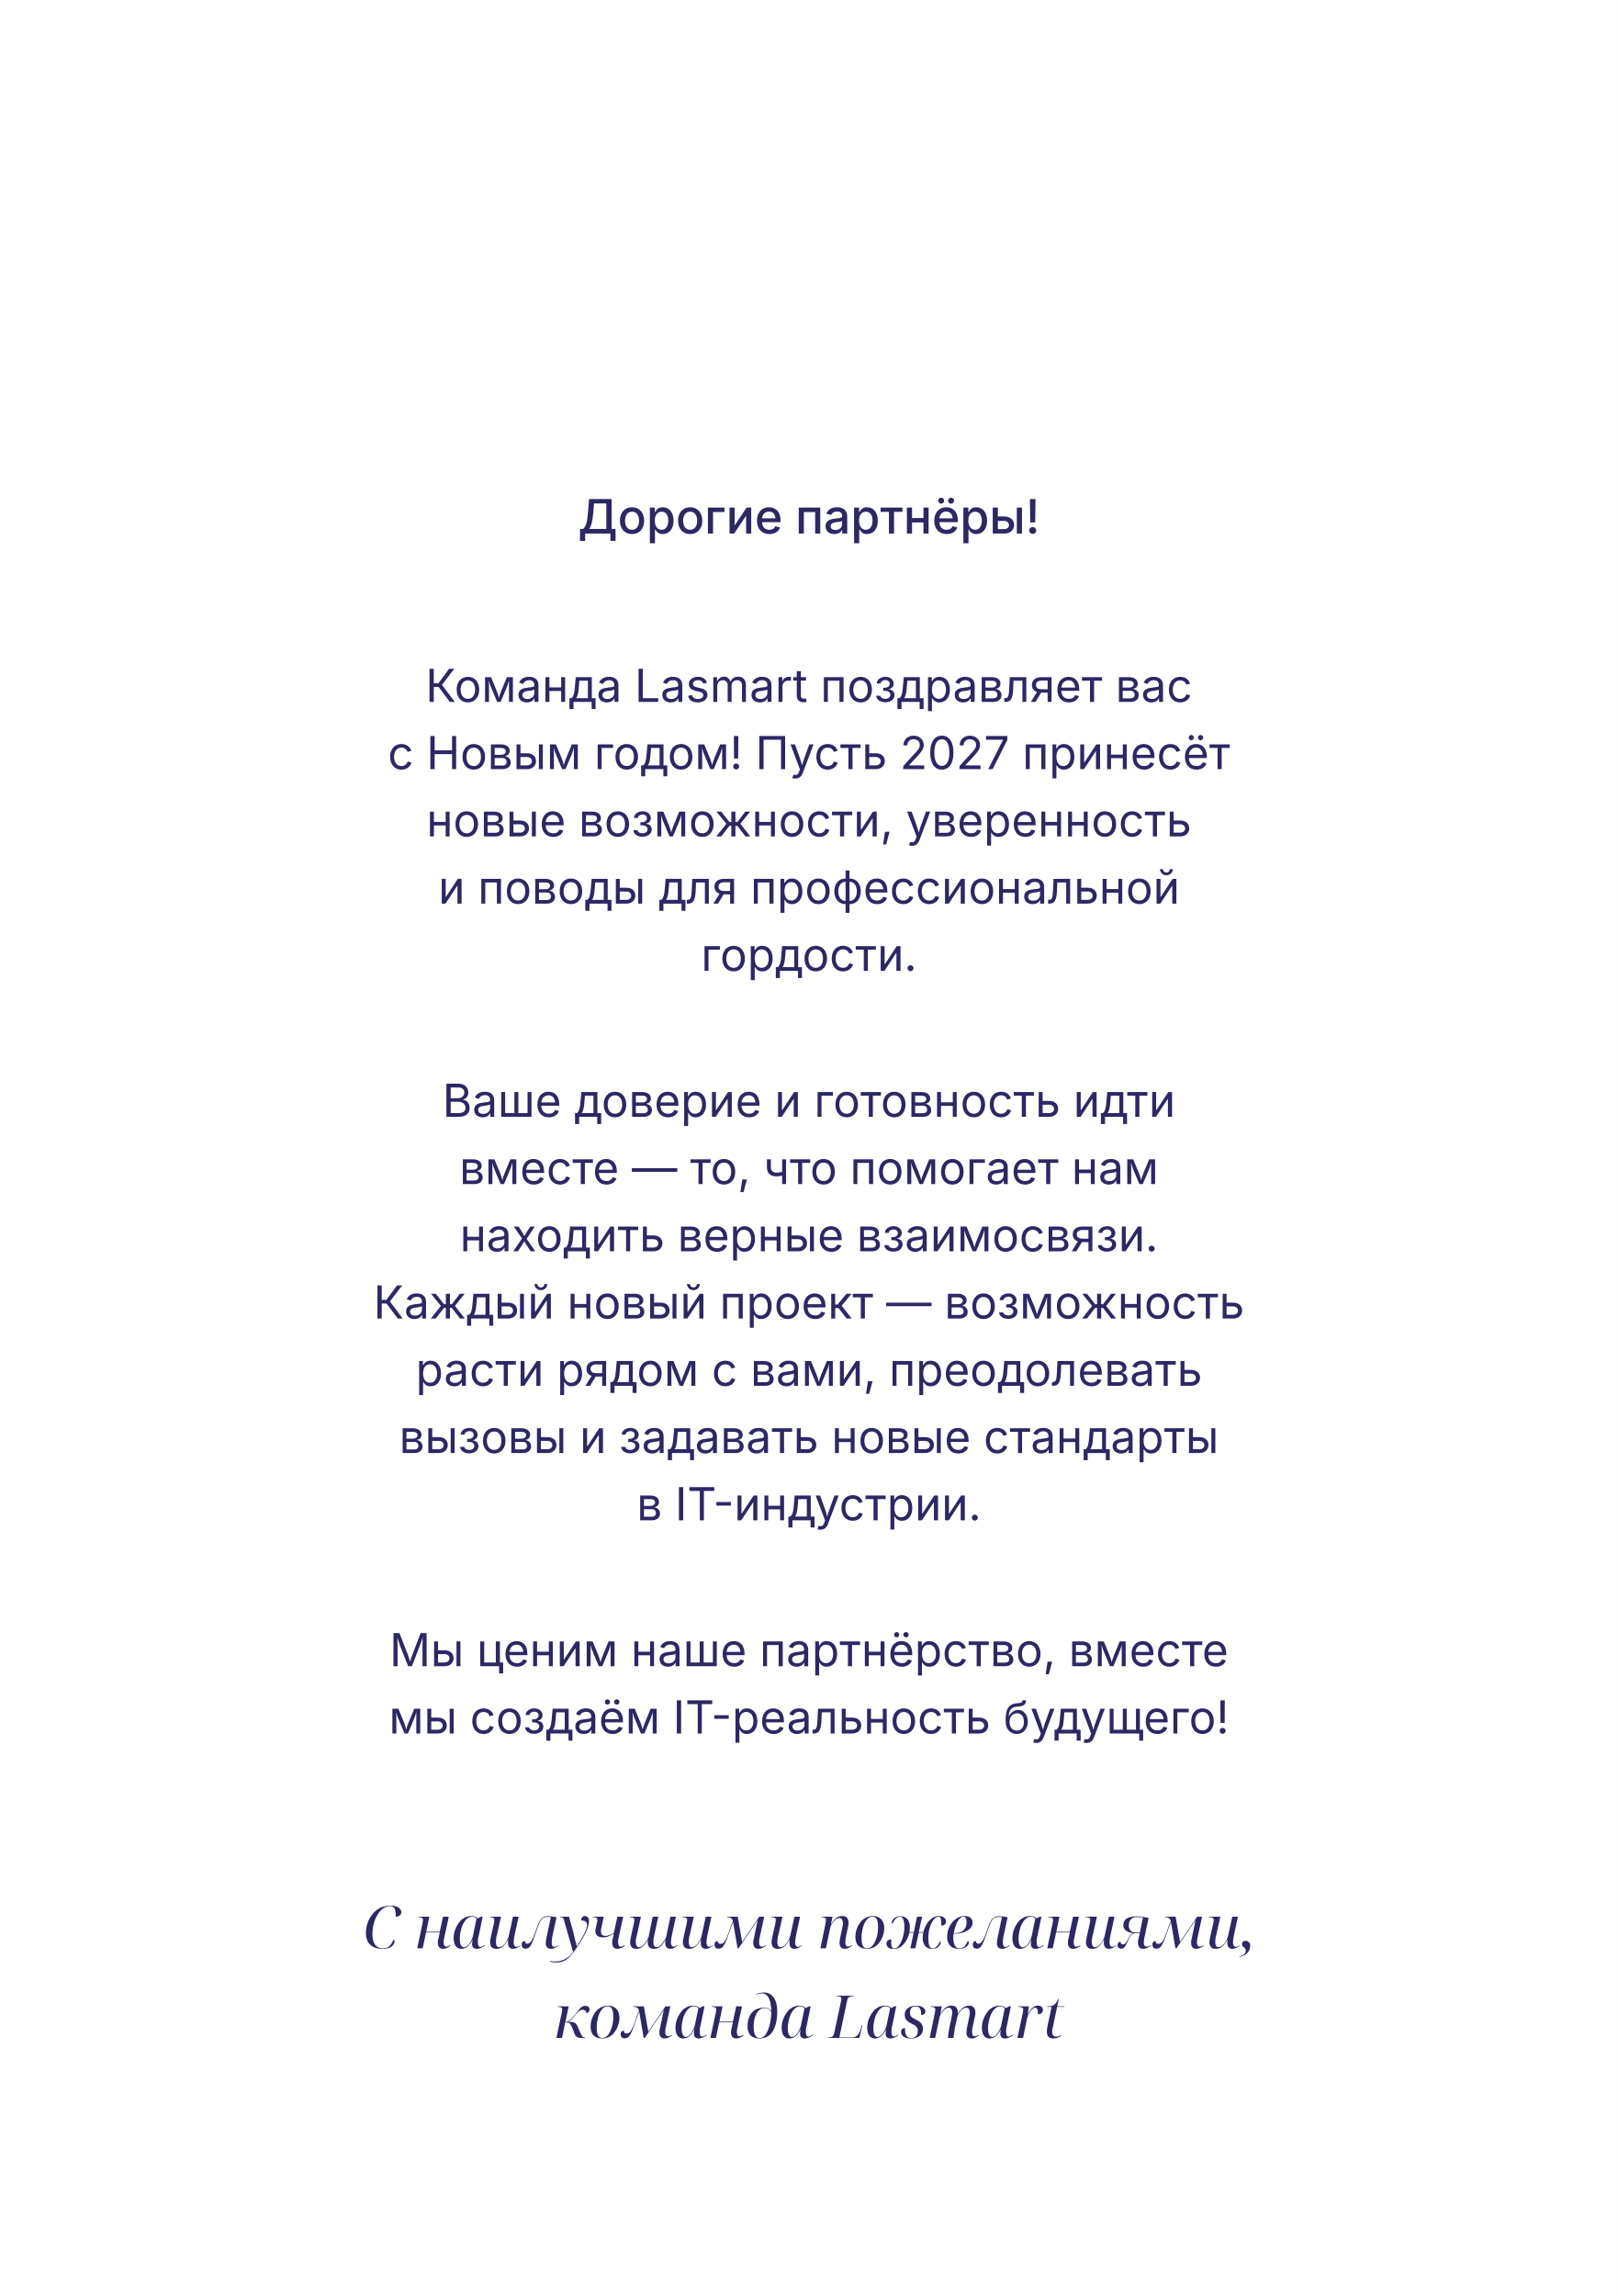
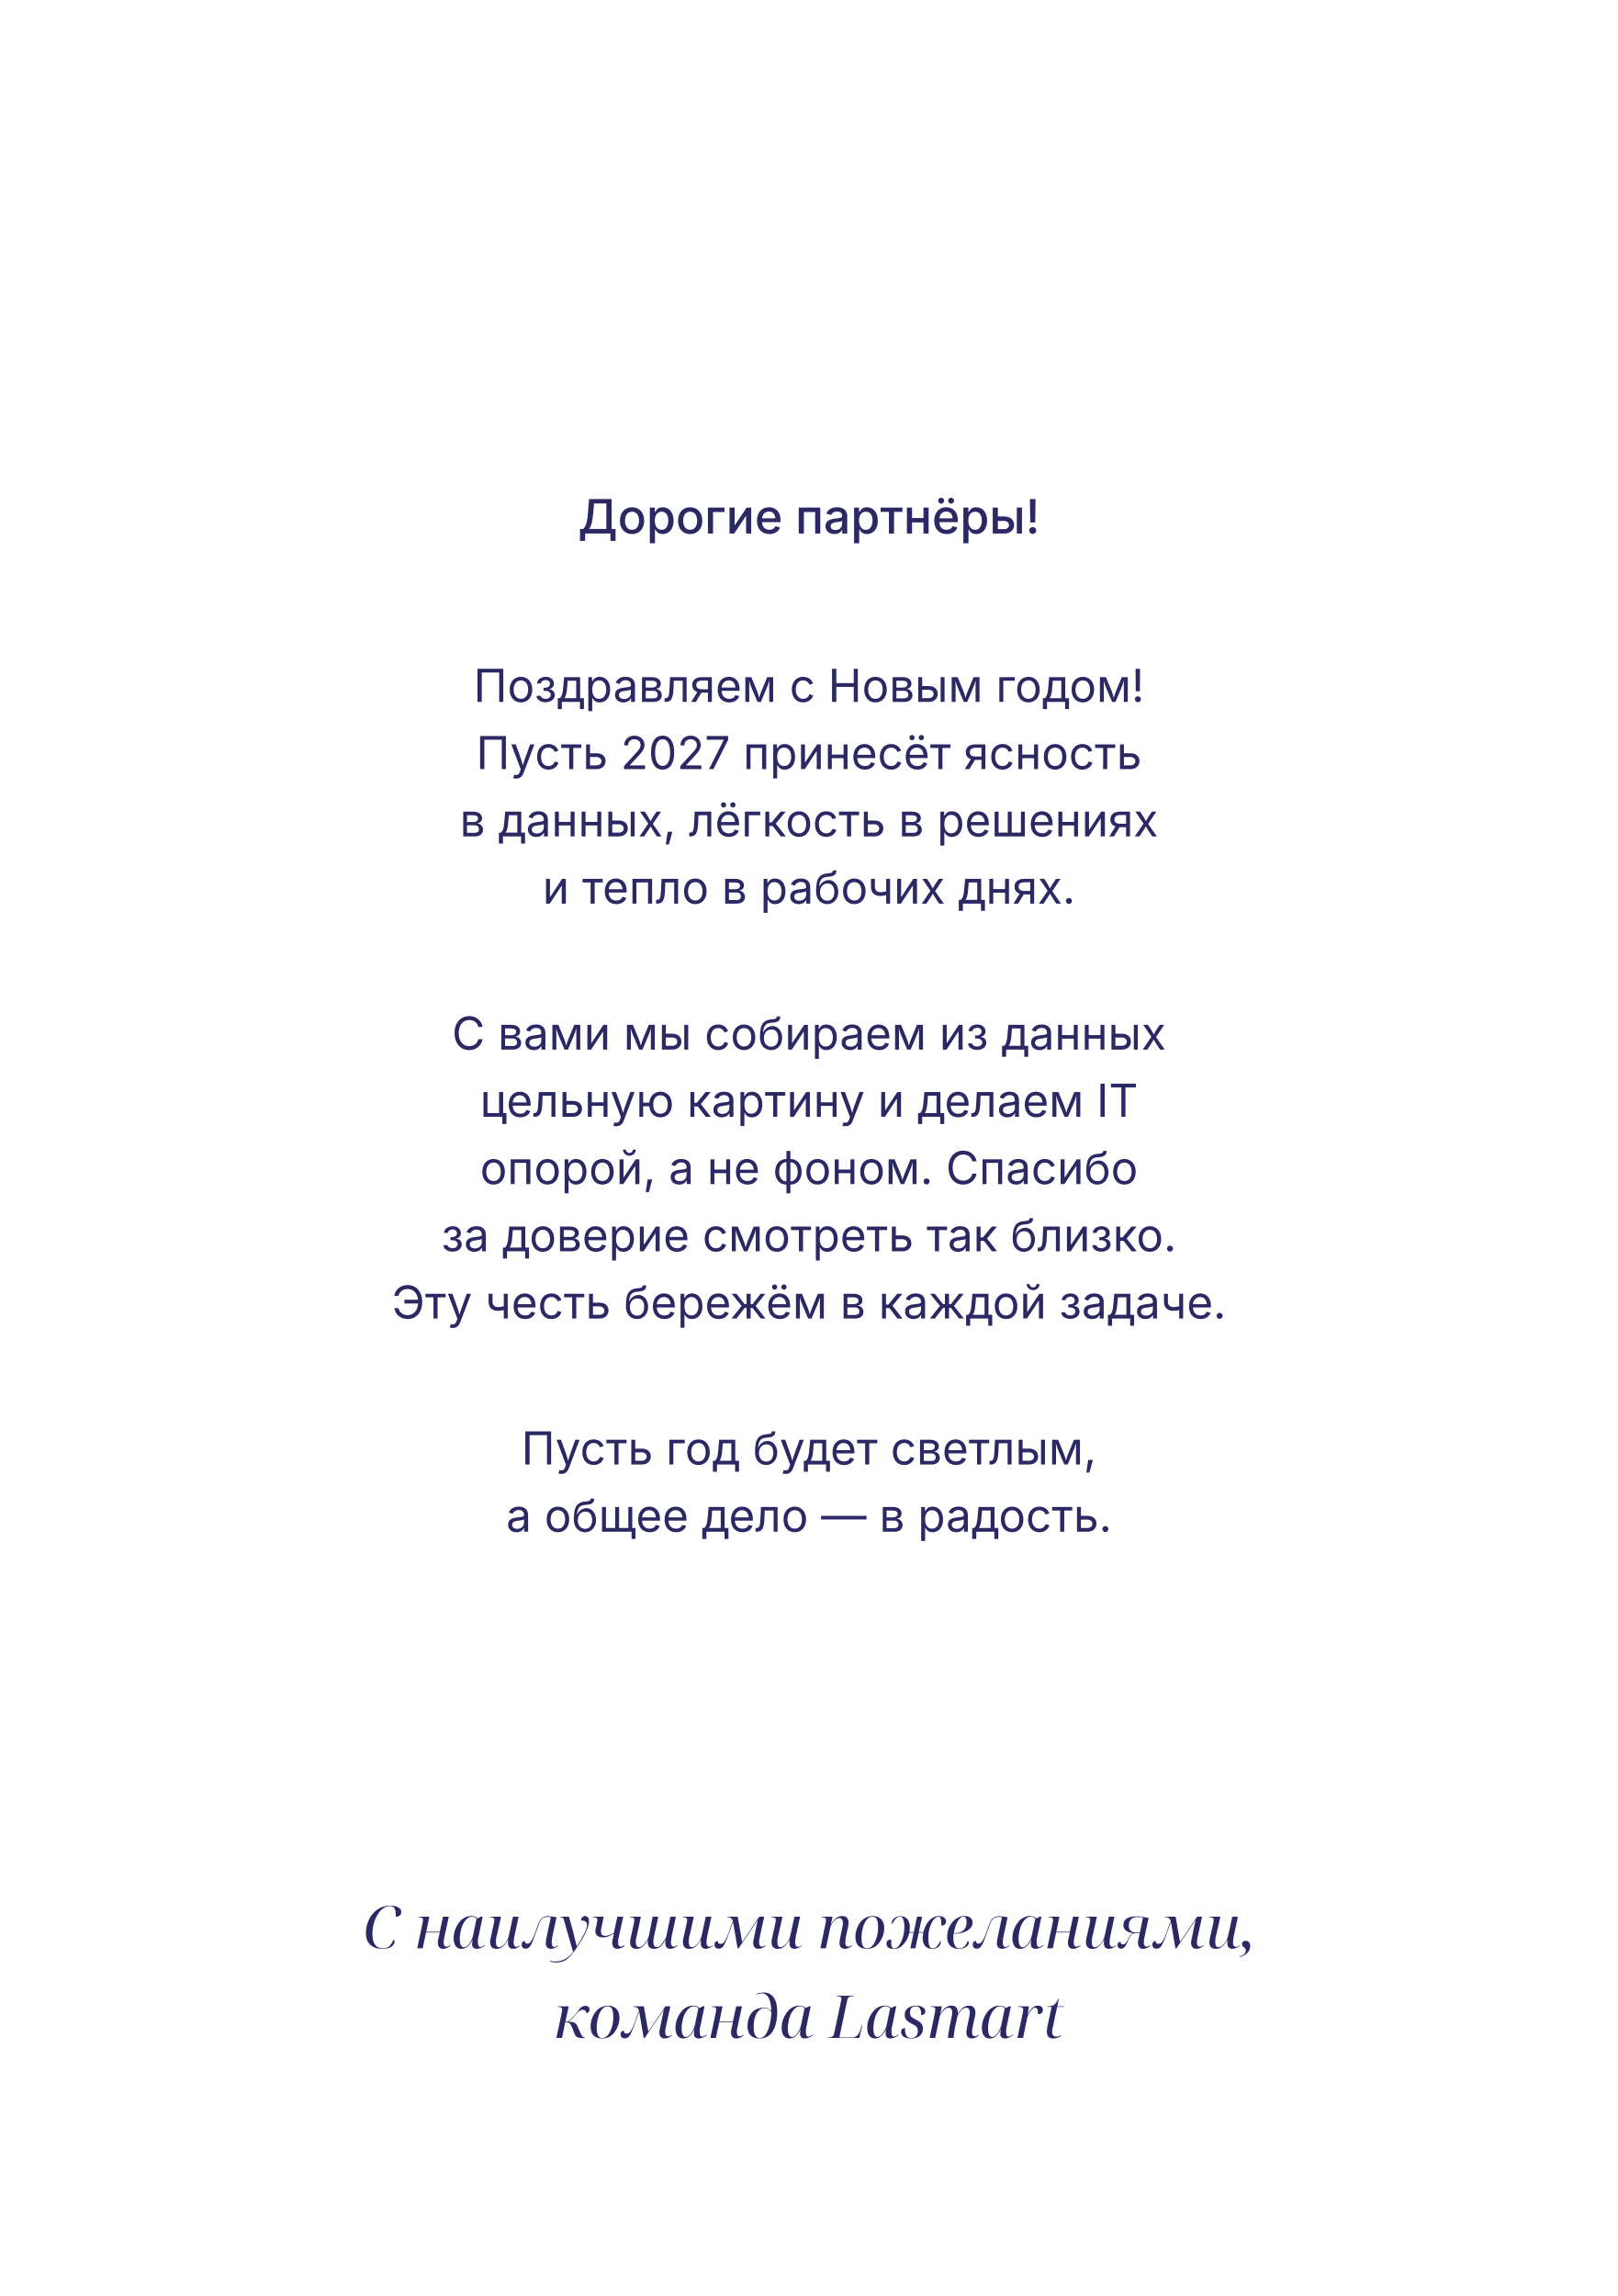
<svg xmlns="http://www.w3.org/2000/svg" width="148.0mm" height="210.0mm" viewBox="0 0 148.0 210.0">
  <rect width="148" height="210" fill="#FFFFFF" />
  <text x="74.00" y="48.80" fill="#2C2864" font-family="Inter" font-size="4.35" font-weight="500" text-anchor="middle">Дорогие партнёры!</text>
-   <text x="74.00" y="64.20" fill="#2C2864" font-family="Inter" font-size="4.15" font-weight="400" text-anchor="middle">Команда Lasmart поздравляет вас</text>
-   <text x="74.00" y="70.35" fill="#2C2864" font-family="Inter" font-size="4.15" font-weight="400" text-anchor="middle">с Новым годом! Пусть 2027 принесёт</text>
-   <text x="74.00" y="76.50" fill="#2C2864" font-family="Inter" font-size="4.15" font-weight="400" text-anchor="middle">новые возможности, уверенность</text>
-   <text x="74.00" y="82.65" fill="#2C2864" font-family="Inter" font-size="4.15" font-weight="400" text-anchor="middle">и поводы для профессиональной</text>
-   <text x="74.00" y="88.80" fill="#2C2864" font-family="Inter" font-size="4.15" font-weight="400" text-anchor="middle">гордости.</text>
-   <text x="74.00" y="102.15" fill="#2C2864" font-family="Inter" font-size="4.15" font-weight="400" text-anchor="middle">Ваше доверие и готовность идти</text>
-   <text x="74.00" y="108.30" fill="#2C2864" font-family="Inter" font-size="4.15" font-weight="400" text-anchor="middle">вместе — то, что помогает нам</text>
-   <text x="74.00" y="114.45" fill="#2C2864" font-family="Inter" font-size="4.15" font-weight="400" text-anchor="middle">находить верные взаимосвязи.</text>
-   <text x="74.00" y="120.60" fill="#2C2864" font-family="Inter" font-size="4.15" font-weight="400" text-anchor="middle">Каждый новый проект — возможность</text>
-   <text x="74.00" y="126.75" fill="#2C2864" font-family="Inter" font-size="4.15" font-weight="400" text-anchor="middle">расти рядом с вами, преодолевать</text>
-   <text x="74.00" y="132.90" fill="#2C2864" font-family="Inter" font-size="4.15" font-weight="400" text-anchor="middle">вызовы и задавать новые стандарты</text>
-   <text x="74.00" y="139.05" fill="#2C2864" font-family="Inter" font-size="4.15" font-weight="400" text-anchor="middle">в IT-индустрии.</text>
-   <text x="74.00" y="152.40" fill="#2C2864" font-family="Inter" font-size="4.15" font-weight="400" text-anchor="middle">Мы ценим наше партнёрство, вместе</text>
-   <text x="74.00" y="158.55" fill="#2C2864" font-family="Inter" font-size="4.15" font-weight="400" text-anchor="middle">мы создаём IT-реальность будущего!</text>
+   <text x="74.00" y="64.20" fill="#2C2864" font-family="Inter" font-size="4.15" font-weight="400" text-anchor="middle">Поздравляем с Новым годом!</text>
+   <text x="74.00" y="70.35" fill="#2C2864" font-family="Inter" font-size="4.15" font-weight="400" text-anchor="middle">Пусть 2027 принесёт ясность</text>
+   <text x="74.00" y="76.50" fill="#2C2864" font-family="Inter" font-size="4.15" font-weight="400" text-anchor="middle">в данных, лёгкость в решениях</text>
+   <text x="74.00" y="82.65" fill="#2C2864" font-family="Inter" font-size="4.15" font-weight="400" text-anchor="middle">и тепло в рабочих днях.</text>
+   <text x="74.00" y="96.00" fill="#2C2864" font-family="Inter" font-size="4.15" font-weight="400" text-anchor="middle">С вами мы собираем из данных</text>
+   <text x="74.00" y="102.15" fill="#2C2864" font-family="Inter" font-size="4.15" font-weight="400" text-anchor="middle">цельную картину и делаем IT</text>
+   <text x="74.00" y="108.30" fill="#2C2864" font-family="Inter" font-size="4.15" font-weight="400" text-anchor="middle">опорой, а не фоном. Спасибо</text>
+   <text x="74.00" y="114.45" fill="#2C2864" font-family="Inter" font-size="4.15" font-weight="400" text-anchor="middle">за доверие смотреть так близко.</text>
+   <text x="74.00" y="120.60" fill="#2C2864" font-family="Inter" font-size="4.15" font-weight="400" text-anchor="middle">Эту честь бережём в каждой задаче.</text>
+   <text x="74.00" y="133.95" fill="#2C2864" font-family="Inter" font-size="4.15" font-weight="400" text-anchor="middle">Пусть год будет светлым,</text>
+   <text x="74.00" y="140.10" fill="#2C2864" font-family="Inter" font-size="4.15" font-weight="400" text-anchor="middle">а общее дело — в радость.</text>
  <text x="74.00" y="178.20" fill="#2C2864" font-family="Noto Serif Display" font-size="5.40" font-weight="400" text-anchor="middle" font-style="italic">С наилучшими пожеланиями,</text>
  <text x="74.00" y="186.40" fill="#2C2864" font-family="Noto Serif Display" font-size="5.40" font-weight="400" text-anchor="middle" font-style="italic">команда Lasmart</text>
</svg>
